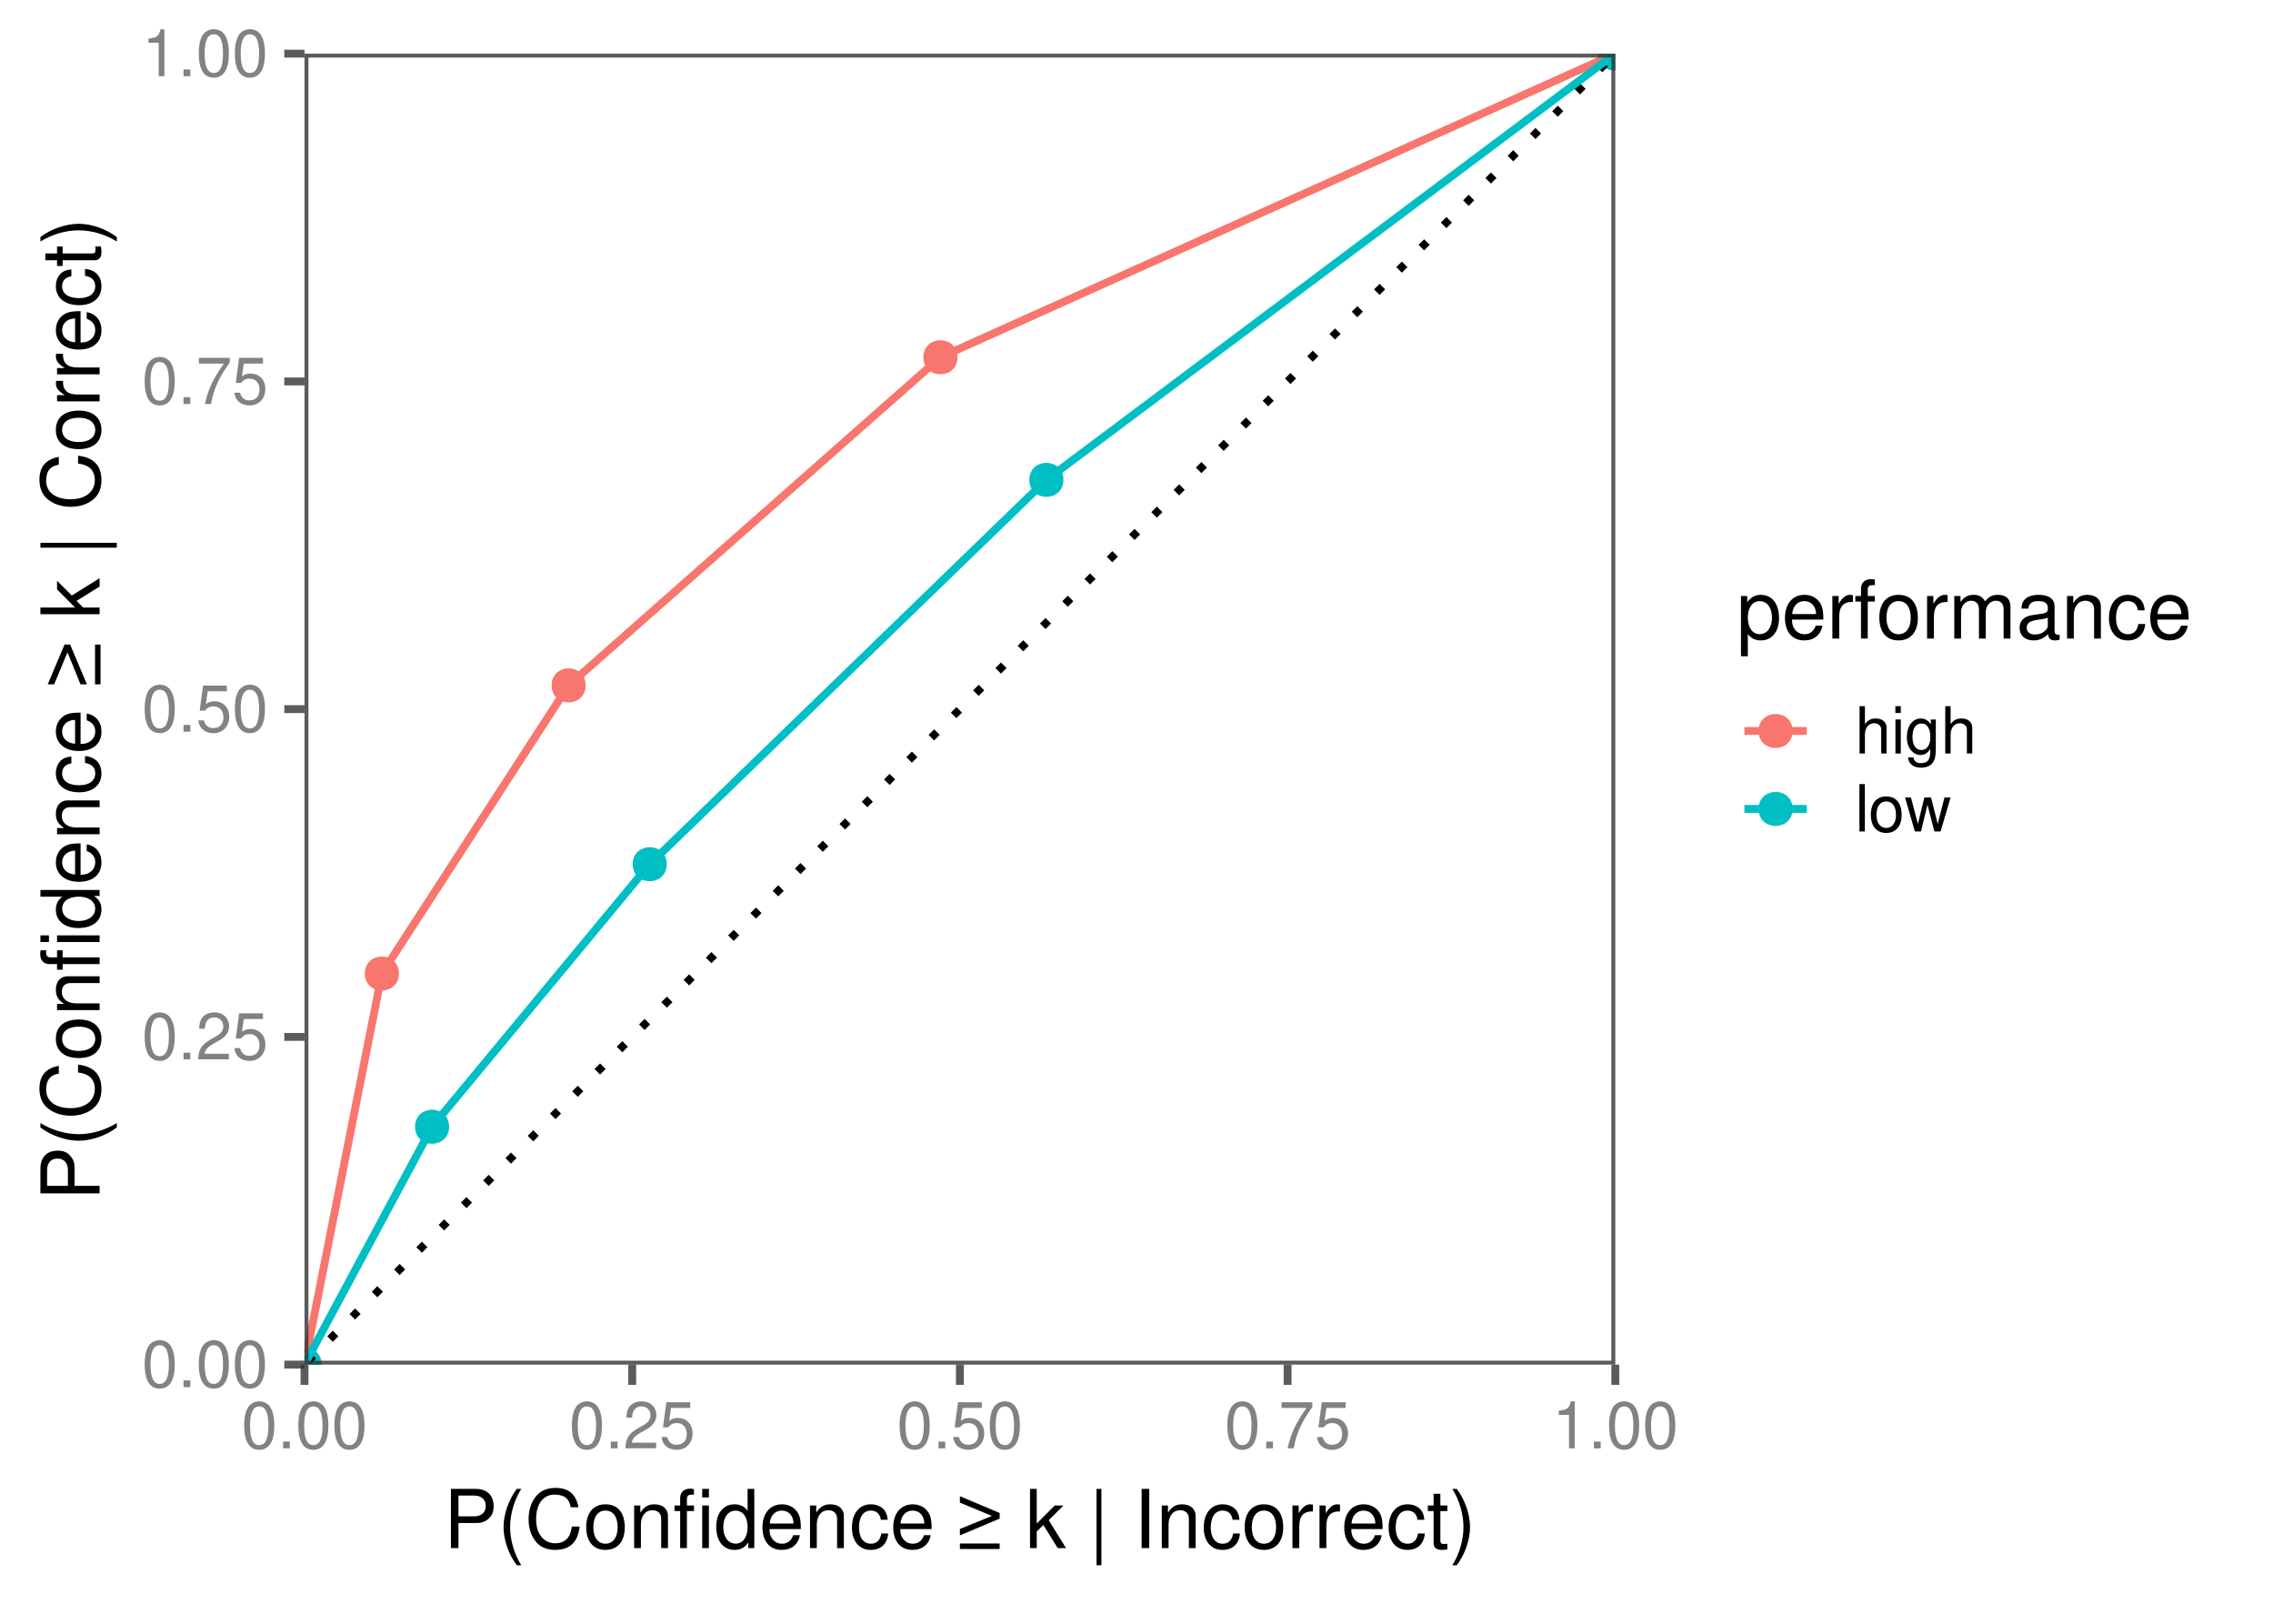
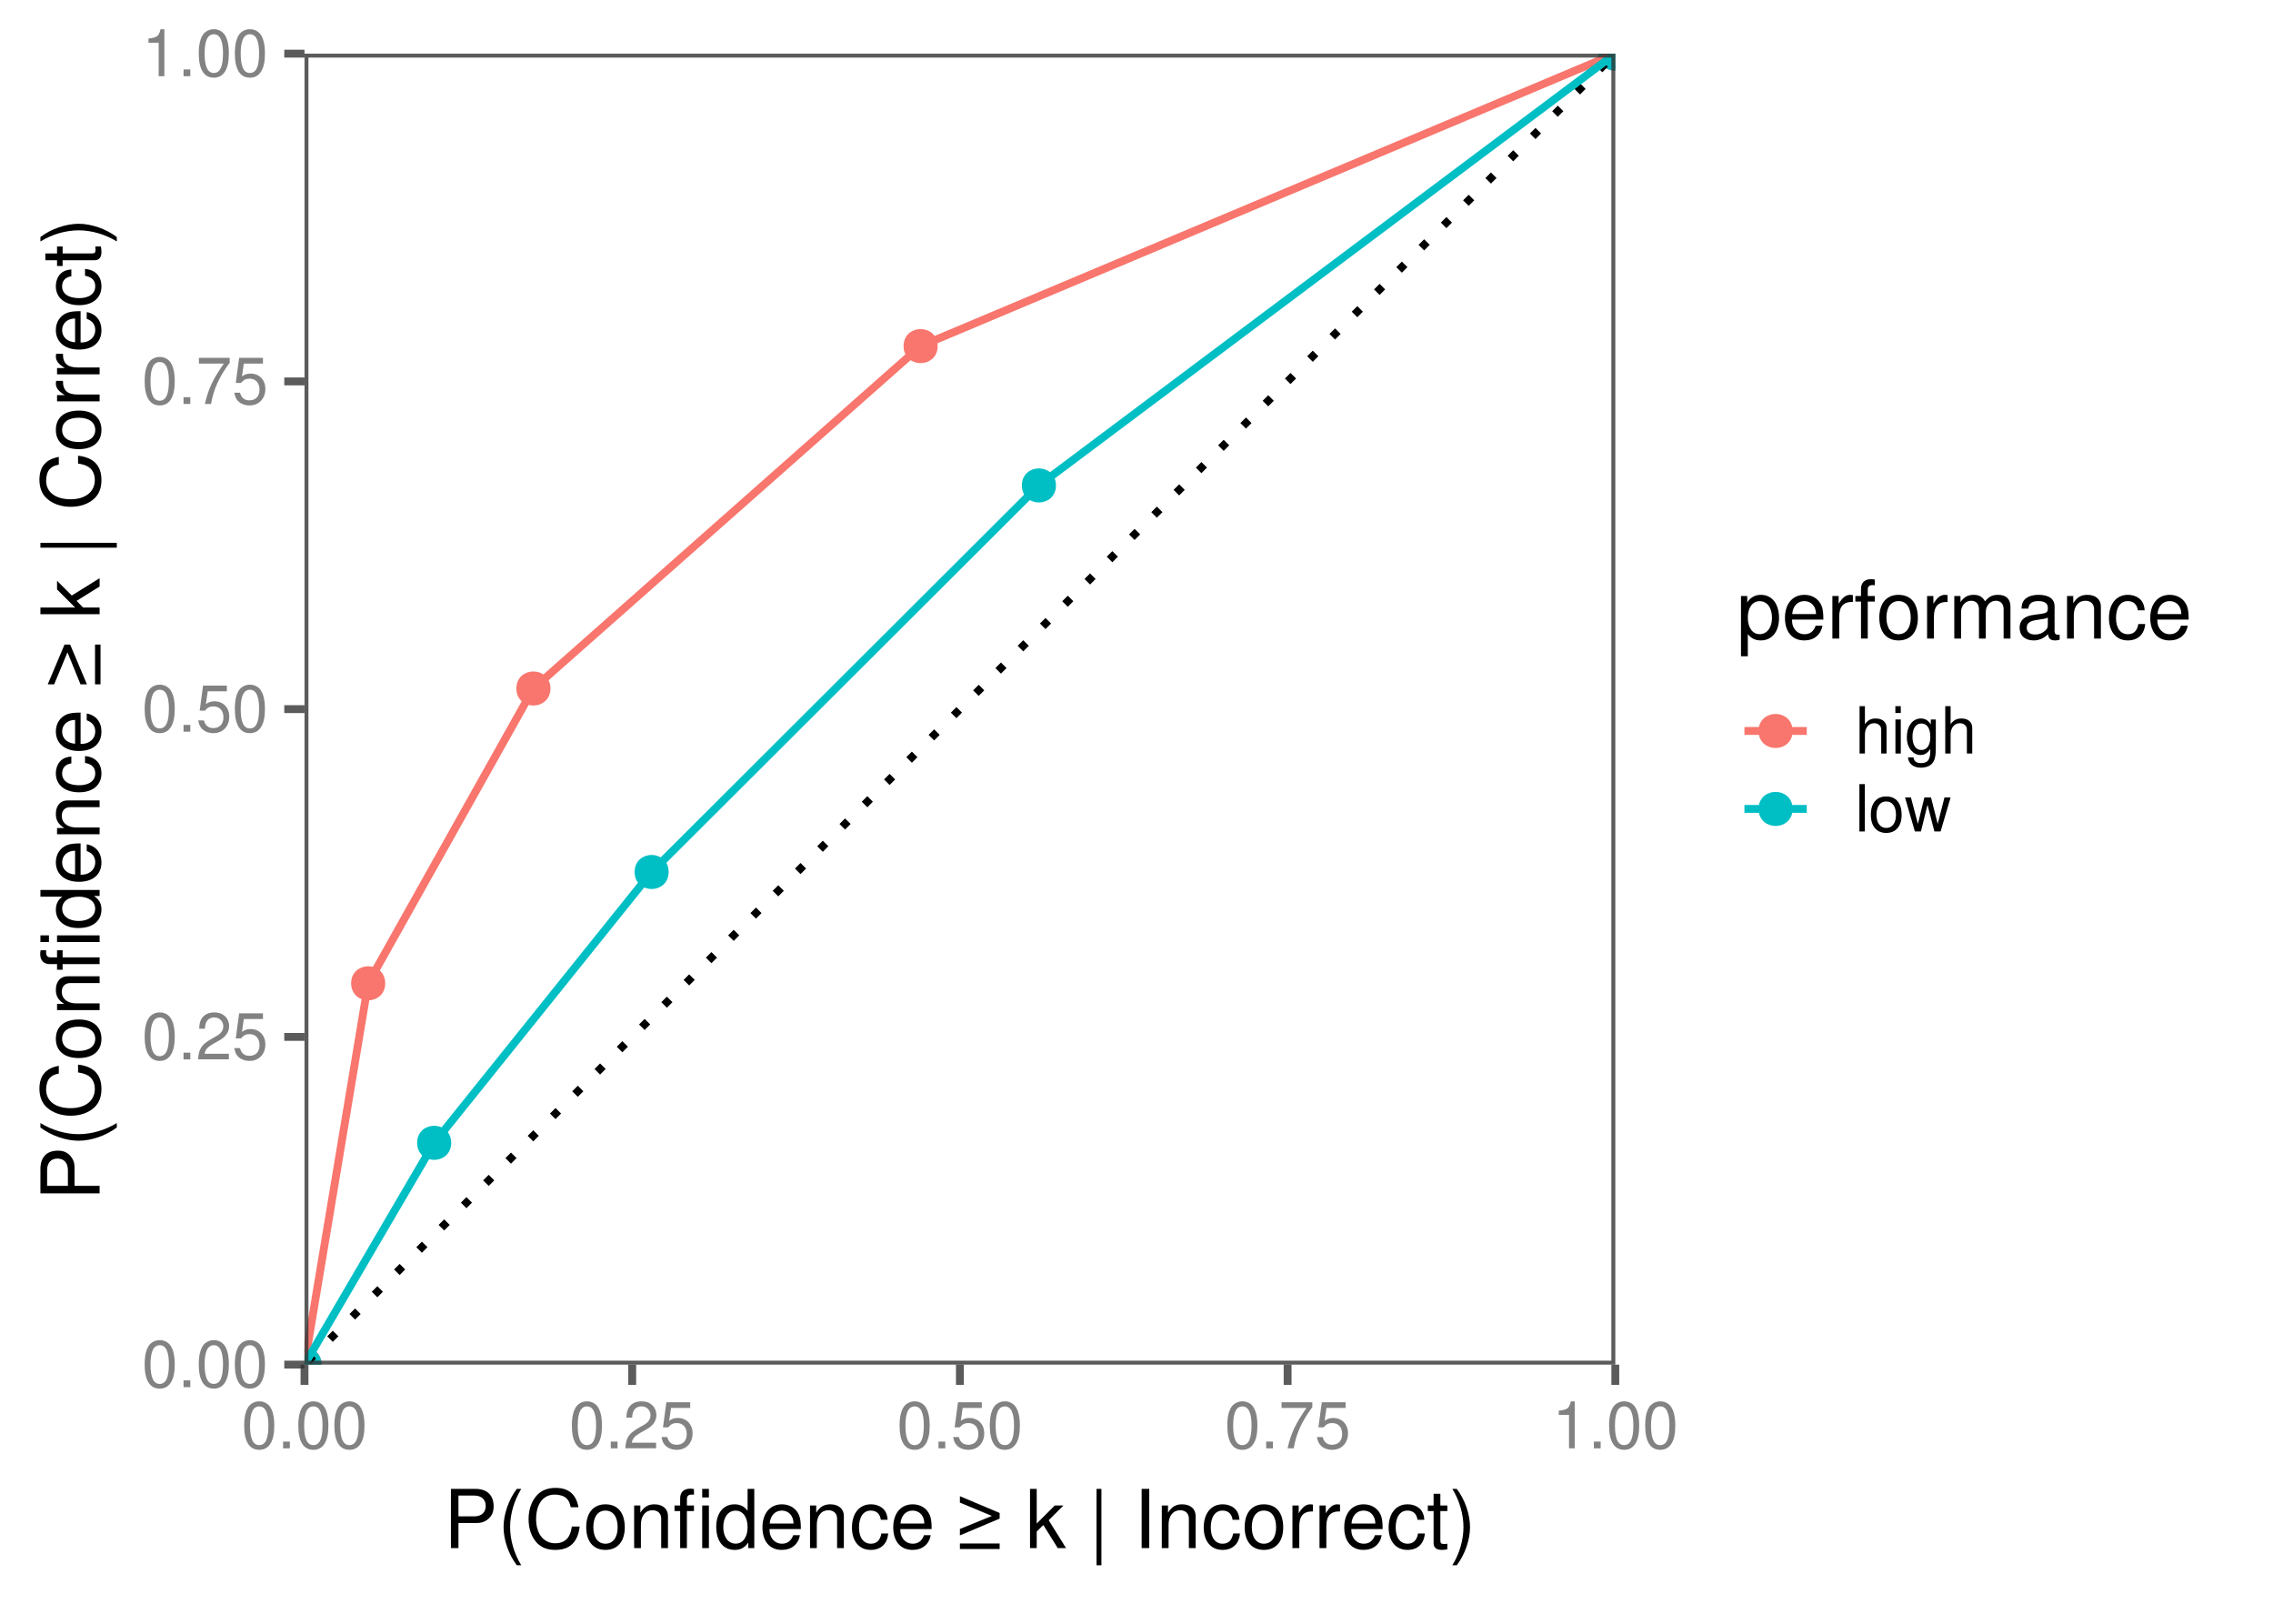
<svg xmlns="http://www.w3.org/2000/svg" xmlns:xlink="http://www.w3.org/1999/xlink" width="504pt" height="360pt" viewBox="0 0 504 360">
  <defs>
    <g>
      <g id="glyph-0-0">
        <path d="M 3.969 -10.422 C 3.016 -10.422 2.141 -9.984 1.609 -9.281 C 0.953 -8.359 0.625 -6.969 0.625 -5.047 C 0.625 -1.531 1.766 0.328 3.969 0.328 C 6.125 0.328 7.297 -1.531 7.297 -4.953 C 7.297 -6.969 6.984 -8.328 6.312 -9.281 C 5.781 -10 4.922 -10.422 3.969 -10.422 Z M 3.969 -9.297 C 5.328 -9.297 6 -7.891 6 -5.078 C 6 -2.109 5.344 -0.719 3.938 -0.719 C 2.594 -0.719 1.922 -2.156 1.922 -5.031 C 1.922 -7.891 2.594 -9.297 3.969 -9.297 Z M 3.969 -9.297 " />
      </g>
      <g id="glyph-0-1">
        <path d="M 2.75 -1.5 L 1.25 -1.5 L 1.25 0 L 2.75 0 Z M 2.75 -1.5 " />
      </g>
      <g id="glyph-0-2">
        <path d="M 7.297 -1.25 L 1.922 -1.25 C 2.047 -2.125 2.5 -2.672 3.766 -3.422 L 5.203 -4.234 C 6.625 -5.031 7.359 -6.094 7.359 -7.375 C 7.359 -8.234 7.016 -9.047 6.406 -9.609 C 5.812 -10.156 5.062 -10.422 4.094 -10.422 C 2.797 -10.422 1.828 -9.953 1.266 -9.062 C 0.906 -8.516 0.75 -7.859 0.719 -6.812 L 1.984 -6.812 C 2.031 -7.516 2.125 -7.938 2.297 -8.281 C 2.625 -8.922 3.281 -9.312 4.047 -9.312 C 5.203 -9.312 6.062 -8.469 6.062 -7.344 C 6.062 -6.516 5.594 -5.797 4.688 -5.266 L 3.359 -4.5 C 1.219 -3.266 0.609 -2.297 0.484 -0.016 L 7.297 -0.016 Z M 7.297 -1.25 " />
      </g>
      <g id="glyph-0-3">
        <path d="M 6.859 -10.219 L 1.578 -10.219 L 0.828 -4.656 L 1.984 -4.656 C 2.578 -5.359 3.062 -5.609 3.875 -5.609 C 5.25 -5.609 6.094 -4.672 6.094 -3.156 C 6.094 -1.688 5.25 -0.797 3.859 -0.797 C 2.75 -0.797 2.078 -1.359 1.766 -2.5 L 0.5 -2.5 C 0.672 -1.672 0.828 -1.266 1.125 -0.891 C 1.703 -0.109 2.734 0.328 3.891 0.328 C 5.953 0.328 7.391 -1.172 7.391 -3.328 C 7.391 -5.344 6.047 -6.734 4.094 -6.734 C 3.375 -6.734 2.797 -6.547 2.203 -6.109 L 2.609 -8.953 L 6.859 -8.953 Z M 6.859 -10.219 " />
      </g>
      <g id="glyph-0-4">
        <path d="M 7.484 -10.219 L 0.656 -10.219 L 0.656 -8.953 L 6.188 -8.953 C 3.75 -5.484 2.75 -3.359 1.984 0 L 3.344 0 C 3.906 -3.266 5.188 -6.078 7.484 -9.141 Z M 7.484 -10.219 " />
      </g>
      <g id="glyph-0-5">
        <path d="M 3.734 -7.422 L 3.734 0 L 5 0 L 5 -10.422 L 4.156 -10.422 C 3.719 -8.812 3.422 -8.594 1.469 -8.344 L 1.469 -7.422 Z M 3.734 -7.422 " />
      </g>
      <g id="glyph-0-6">
        <path d="M 1.016 -10.5 L 1.016 0 L 2.203 0 L 2.203 -4.156 C 2.203 -5.703 3.016 -6.719 4.25 -6.719 C 4.656 -6.719 5.031 -6.594 5.312 -6.375 C 5.656 -6.125 5.812 -5.766 5.812 -5.234 L 5.812 0 L 7 0 L 7 -5.703 C 7 -6.969 6.094 -7.766 4.625 -7.766 C 3.562 -7.766 2.906 -7.438 2.203 -6.516 L 2.203 -10.5 Z M 1.016 -10.5 " />
      </g>
      <g id="glyph-0-7">
        <path d="M 2.156 -7.547 L 0.969 -7.547 L 0.969 0 L 2.156 0 Z M 2.156 -10.5 L 0.953 -10.5 L 0.953 -8.984 L 2.156 -8.984 Z M 2.156 -10.5 " />
      </g>
      <g id="glyph-0-8">
        <path d="M 5.812 -7.547 L 5.812 -6.453 C 5.219 -7.359 4.547 -7.766 3.594 -7.766 C 1.766 -7.766 0.5 -6.062 0.5 -3.641 C 0.5 -2.375 0.812 -1.453 1.453 -0.688 C 2.016 -0.031 2.734 0.328 3.516 0.328 C 4.422 0.328 5.078 -0.078 5.703 -1.016 L 5.703 -0.641 C 5.703 1.391 5.141 2.125 3.641 2.125 C 2.625 2.125 2.094 1.734 1.969 0.859 L 0.75 0.859 C 0.859 2.266 1.969 3.141 3.609 3.141 C 4.719 3.141 5.641 2.781 6.141 2.172 C 6.719 1.469 6.922 0.531 6.922 -1.234 L 6.922 -7.547 Z M 3.719 -6.656 C 4.984 -6.656 5.703 -5.594 5.703 -3.672 C 5.703 -1.844 4.969 -0.781 3.719 -0.781 C 2.484 -0.781 1.75 -1.859 1.75 -3.719 C 1.75 -5.562 2.484 -6.656 3.719 -6.656 Z M 3.719 -6.656 " />
      </g>
      <g id="glyph-0-9">
        <path d="M 2.188 -10.5 L 0.984 -10.5 L 0.984 0 L 2.188 0 Z M 2.188 -10.5 " />
      </g>
      <g id="glyph-0-10">
        <path d="M 3.922 -7.766 C 1.781 -7.766 0.516 -6.25 0.516 -3.719 C 0.516 -1.172 1.781 0.328 3.938 0.328 C 6.062 0.328 7.344 -1.188 7.344 -3.656 C 7.344 -6.281 6.109 -7.766 3.922 -7.766 Z M 3.938 -6.656 C 5.281 -6.656 6.094 -5.547 6.094 -3.672 C 6.094 -1.891 5.266 -0.781 3.938 -0.781 C 2.594 -0.781 1.766 -1.891 1.766 -3.719 C 1.766 -5.547 2.594 -6.656 3.938 -6.656 Z M 3.938 -6.656 " />
      </g>
      <g id="glyph-0-11">
        <path d="M 7.984 0 L 10.203 -7.547 L 8.844 -7.547 L 7.344 -1.672 L 5.859 -7.547 L 4.391 -7.547 L 2.953 -1.672 L 1.406 -7.547 L 0.094 -7.547 L 2.281 0 L 3.625 0 L 5.078 -5.922 L 6.609 0 Z M 7.984 0 " />
      </g>
      <g id="glyph-1-0">
        <path d="M 3.312 -5.562 L 7.438 -5.562 C 8.453 -5.562 9.266 -5.875 9.969 -6.5 C 10.766 -7.219 11.109 -8.062 11.109 -9.266 C 11.109 -11.734 9.641 -13.125 7.062 -13.125 L 1.641 -13.125 L 1.641 0 L 3.312 0 Z M 3.312 -7.031 L 3.312 -11.641 L 6.797 -11.641 C 8.406 -11.641 9.359 -10.781 9.359 -9.344 C 9.359 -7.906 8.406 -7.031 6.797 -7.031 Z M 3.312 -7.031 " />
      </g>
      <g id="glyph-1-1">
        <path d="M 4.25 -13.125 C 2.453 -10.766 1.312 -7.484 1.312 -4.656 C 1.312 -1.812 2.453 1.453 4.25 3.812 L 5.234 3.812 C 3.656 1.234 2.766 -1.781 2.766 -4.656 C 2.766 -7.531 3.656 -10.562 5.234 -13.125 Z M 4.25 -13.125 " />
      </g>
      <g id="glyph-1-2">
        <path d="M 11.922 -9.047 C 11.391 -11.938 9.734 -13.344 6.859 -13.344 C 5.094 -13.344 3.672 -12.781 2.703 -11.703 C 1.516 -10.406 0.859 -8.531 0.859 -6.406 C 0.859 -4.25 1.531 -2.391 2.75 -1.109 C 3.781 -0.078 5.078 0.406 6.781 0.406 C 9.984 0.406 11.797 -1.312 12.188 -4.781 L 10.453 -4.781 C 10.312 -3.891 10.141 -3.281 9.859 -2.75 C 9.328 -1.672 8.203 -1.062 6.797 -1.062 C 4.188 -1.062 2.531 -3.156 2.531 -6.422 C 2.531 -9.797 4.109 -11.859 6.656 -11.859 C 7.719 -11.859 8.719 -11.562 9.25 -11.031 C 9.734 -10.578 10.016 -10.047 10.203 -9.047 Z M 11.922 -9.047 " />
      </g>
      <g id="glyph-1-3">
        <path d="M 4.891 -9.703 C 2.234 -9.703 0.641 -7.812 0.641 -4.641 C 0.641 -1.453 2.234 0.406 4.906 0.406 C 7.578 0.406 9.188 -1.469 9.188 -4.578 C 9.188 -7.844 7.625 -9.703 4.891 -9.703 Z M 4.906 -8.312 C 6.609 -8.312 7.609 -6.938 7.609 -4.594 C 7.609 -2.359 6.562 -0.969 4.906 -0.969 C 3.234 -0.969 2.219 -2.359 2.219 -4.641 C 2.219 -6.938 3.234 -8.312 4.906 -8.312 Z M 4.906 -8.312 " />
      </g>
      <g id="glyph-1-4">
        <path d="M 1.266 -9.438 L 1.266 0 L 2.766 0 L 2.766 -5.203 C 2.766 -7.125 3.781 -8.391 5.328 -8.391 C 6.516 -8.391 7.266 -7.672 7.266 -6.531 L 7.266 0 L 8.766 0 L 8.766 -7.125 C 8.766 -8.688 7.594 -9.703 5.781 -9.703 C 4.375 -9.703 3.469 -9.156 2.641 -7.844 L 2.641 -9.438 Z M 1.266 -9.438 " />
      </g>
      <g id="glyph-1-5">
        <path d="M 4.531 -9.438 L 2.969 -9.438 L 2.969 -10.906 C 2.969 -11.531 3.312 -11.859 4.016 -11.859 C 4.141 -11.859 4.188 -11.859 4.531 -11.844 L 4.531 -13.078 C 4.188 -13.156 4 -13.172 3.688 -13.172 C 2.297 -13.172 1.469 -12.391 1.469 -11.031 L 1.469 -9.438 L 0.219 -9.438 L 0.219 -8.203 L 1.469 -8.203 L 1.469 0 L 2.969 0 L 2.969 -8.203 L 4.531 -8.203 Z M 7.844 -9.438 L 6.359 -9.438 L 6.359 0 L 7.844 0 Z M 7.844 -13.125 L 6.359 -13.125 L 6.359 -11.234 L 7.844 -11.234 Z M 7.844 -13.125 " />
      </g>
      <g id="glyph-1-6">
        <path d="M 8.906 -13.125 L 7.422 -13.125 L 7.422 -8.25 C 6.781 -9.203 5.781 -9.703 4.516 -9.703 C 2.062 -9.703 0.469 -7.734 0.469 -4.734 C 0.469 -1.547 2.016 0.406 4.578 0.406 C 5.875 0.406 6.766 -0.078 7.578 -1.234 L 7.578 0 L 8.906 0 Z M 4.766 -8.297 C 6.391 -8.297 7.422 -6.875 7.422 -4.609 C 7.422 -2.438 6.375 -0.984 4.781 -0.984 C 3.125 -0.984 2.031 -2.453 2.031 -4.641 C 2.031 -6.844 3.125 -8.297 4.766 -8.297 Z M 4.766 -8.297 " />
      </g>
      <g id="glyph-1-7">
        <path d="M 9.234 -4.219 C 9.234 -5.656 9.125 -6.516 8.859 -7.219 C 8.25 -8.766 6.797 -9.703 5.047 -9.703 C 2.406 -9.703 0.719 -7.703 0.719 -4.594 C 0.719 -1.469 2.344 0.406 5 0.406 C 7.156 0.406 8.656 -0.812 9.031 -2.859 L 7.531 -2.859 C 7.109 -1.625 6.266 -0.969 5.062 -0.969 C 4.109 -0.969 3.297 -1.406 2.797 -2.203 C 2.438 -2.734 2.297 -3.281 2.281 -4.219 Z M 2.328 -5.438 C 2.453 -7.188 3.516 -8.312 5.016 -8.312 C 6.547 -8.312 7.609 -7.125 7.609 -5.438 Z M 2.328 -5.438 " />
      </g>
      <g id="glyph-1-8">
        <path d="M 8.484 -6.266 C 8.406 -7.188 8.203 -7.781 7.844 -8.297 C 7.203 -9.188 6.062 -9.703 4.75 -9.703 C 2.203 -9.703 0.562 -7.688 0.562 -4.547 C 0.562 -1.516 2.172 0.406 4.734 0.406 C 6.984 0.406 8.406 -0.938 8.594 -3.234 L 7.078 -3.234 C 6.828 -1.734 6.047 -0.969 4.766 -0.969 C 3.109 -0.969 2.125 -2.328 2.125 -4.547 C 2.125 -6.906 3.094 -8.312 4.734 -8.312 C 6 -8.312 6.781 -7.578 6.969 -6.266 Z M 8.484 -6.266 " />
      </g>
      <g id="glyph-1-9">
</g>
      <g id="glyph-1-10">
        <path d="M 9.312 -1.016 L 0.5 -1.016 L 0.5 0.203 L 9.312 0.203 Z M 9.312 -7.781 L 0.5 -11.5 L 0.5 -10.078 L 7.594 -7.125 L 0.5 -4.234 L 0.5 -2.812 L 9.312 -6.531 Z M 9.312 -7.781 " />
      </g>
      <g id="glyph-1-11">
        <path d="M 2.531 -13.125 L 1.047 -13.125 L 1.047 0 L 2.531 0 L 2.531 -3.672 L 4 -5.109 L 7.188 0 L 9.031 0 L 5.188 -6.172 L 8.453 -9.438 L 6.531 -9.438 L 2.531 -5.438 Z M 2.531 -13.125 " />
      </g>
      <g id="glyph-1-12">
        <path d="M 1.797 -13.125 L 1.797 3.812 L 2.875 3.812 L 2.875 -13.125 Z M 1.797 -13.125 " />
      </g>
      <g id="glyph-1-13">
        <path d="M 3.484 -13.125 L 1.797 -13.125 L 1.797 0 L 3.484 0 Z M 3.484 -13.125 " />
      </g>
      <g id="glyph-1-14">
        <path d="M 1.234 -9.438 L 1.234 0 L 2.75 0 L 2.75 -4.891 C 2.766 -7.156 3.703 -8.172 5.781 -8.125 L 5.781 -9.641 C 5.531 -9.688 5.375 -9.703 5.203 -9.703 C 4.234 -9.703 3.484 -9.125 2.625 -7.719 L 2.625 -9.438 Z M 1.234 -9.438 " />
      </g>
      <g id="glyph-1-15">
        <path d="M 4.578 -9.438 L 3.031 -9.438 L 3.031 -12.031 L 1.531 -12.031 L 1.531 -9.438 L 0.25 -9.438 L 0.25 -8.203 L 1.531 -8.203 L 1.531 -1.078 C 1.531 -0.109 2.172 0.406 3.344 0.406 C 3.75 0.406 4.062 0.375 4.578 0.281 L 4.578 -0.969 C 4.359 -0.922 4.156 -0.906 3.859 -0.906 C 3.203 -0.906 3.031 -1.078 3.031 -1.75 L 3.031 -8.203 L 4.578 -8.203 Z M 4.578 -9.438 " />
      </g>
      <g id="glyph-1-16">
        <path d="M 1.672 3.812 C 3.469 1.453 4.609 -1.812 4.609 -4.641 C 4.609 -7.484 3.469 -10.766 1.672 -13.125 L 0.688 -13.125 C 2.266 -10.547 3.156 -7.531 3.156 -4.641 C 3.156 -1.781 2.266 1.266 0.688 3.812 Z M 1.672 3.812 " />
      </g>
      <g id="glyph-1-17">
        <path d="M 0.969 3.922 L 2.484 3.922 L 2.484 -0.984 C 3.281 -0.016 4.156 0.406 5.375 0.406 C 7.828 0.406 9.406 -1.547 9.406 -4.547 C 9.406 -7.719 7.859 -9.703 5.359 -9.703 C 4.094 -9.703 3.062 -9.125 2.359 -8.016 L 2.359 -9.438 L 0.969 -9.438 Z M 5.109 -8.297 C 6.766 -8.297 7.844 -6.844 7.844 -4.594 C 7.844 -2.453 6.75 -0.984 5.109 -0.984 C 3.516 -0.984 2.484 -2.438 2.484 -4.641 C 2.484 -6.859 3.516 -8.297 5.109 -8.297 Z M 5.109 -8.297 " />
      </g>
      <g id="glyph-1-18">
        <path d="M 4.641 -9.438 L 3.078 -9.438 L 3.078 -10.906 C 3.078 -11.531 3.422 -11.859 4.125 -11.859 C 4.25 -11.859 4.297 -11.859 4.641 -11.844 L 4.641 -13.078 C 4.297 -13.156 4.109 -13.172 3.797 -13.172 C 2.406 -13.172 1.578 -12.391 1.578 -11.031 L 1.578 -9.438 L 0.328 -9.438 L 0.328 -8.203 L 1.578 -8.203 L 1.578 0 L 3.078 0 L 3.078 -8.203 L 4.641 -8.203 Z M 4.641 -9.438 " />
      </g>
      <g id="glyph-1-19">
        <path d="M 1.266 -9.438 L 1.266 0 L 2.766 0 L 2.766 -5.922 C 2.766 -7.297 3.766 -8.391 4.984 -8.391 C 6.109 -8.391 6.734 -7.703 6.734 -6.5 L 6.734 0 L 8.25 0 L 8.25 -5.922 C 8.25 -7.297 9.234 -8.391 10.453 -8.391 C 11.562 -8.391 12.203 -7.688 12.203 -6.5 L 12.203 0 L 13.719 0 L 13.719 -7.078 C 13.719 -8.766 12.75 -9.703 10.984 -9.703 C 9.719 -9.703 8.969 -9.328 8.078 -8.266 C 7.531 -9.266 6.766 -9.703 5.547 -9.703 C 4.281 -9.703 3.438 -9.234 2.641 -8.094 L 2.641 -9.438 Z M 1.266 -9.438 " />
      </g>
      <g id="glyph-1-20">
        <path d="M 9.625 -0.875 C 9.469 -0.844 9.391 -0.844 9.312 -0.844 C 8.781 -0.844 8.5 -1.109 8.5 -1.578 L 8.5 -7.125 C 8.5 -8.797 7.266 -9.703 4.953 -9.703 C 3.562 -9.703 2.469 -9.312 1.812 -8.609 C 1.391 -8.125 1.203 -7.578 1.172 -6.641 L 2.688 -6.641 C 2.812 -7.797 3.484 -8.312 4.891 -8.312 C 6.266 -8.312 7 -7.812 7 -6.906 L 7 -6.516 C 6.984 -5.875 6.656 -5.641 5.438 -5.469 C 3.312 -5.203 2.984 -5.125 2.406 -4.891 C 1.312 -4.422 0.75 -3.594 0.75 -2.375 C 0.75 -0.672 1.938 0.406 3.859 0.406 C 5.047 0.406 6 0 7.062 -0.969 C 7.156 0 7.625 0.406 8.609 0.406 C 8.922 0.406 9.125 0.375 9.625 0.25 Z M 7 -2.969 C 7 -2.469 6.859 -2.156 6.406 -1.75 C 5.797 -1.188 5.062 -0.906 4.172 -0.906 C 3 -0.906 2.328 -1.453 2.328 -2.406 C 2.328 -3.406 2.969 -3.906 4.594 -4.141 C 6.188 -4.359 6.5 -4.422 7 -4.656 Z M 7 -2.969 " />
      </g>
      <g id="glyph-2-0">
        <path d="M -5.562 -3.312 L -5.562 -7.438 C -5.562 -8.453 -5.875 -9.266 -6.5 -9.969 C -7.219 -10.766 -8.062 -11.109 -9.266 -11.109 C -11.734 -11.109 -13.125 -9.641 -13.125 -7.062 L -13.125 -1.641 L 0 -1.641 L 0 -3.312 Z M -7.031 -3.312 L -11.641 -3.312 L -11.641 -6.797 C -11.641 -8.406 -10.781 -9.359 -9.344 -9.359 C -7.906 -9.359 -7.031 -8.406 -7.031 -6.797 Z M -7.031 -3.312 " />
      </g>
      <g id="glyph-2-1">
        <path d="M -13.125 -4.25 C -10.766 -2.453 -7.484 -1.312 -4.656 -1.312 C -1.812 -1.312 1.453 -2.453 3.812 -4.25 L 3.812 -5.234 C 1.234 -3.656 -1.781 -2.766 -4.656 -2.766 C -7.531 -2.766 -10.562 -3.656 -13.125 -5.234 Z M -13.125 -4.25 " />
      </g>
      <g id="glyph-2-2">
        <path d="M -9.047 -11.922 C -11.938 -11.391 -13.344 -9.734 -13.344 -6.859 C -13.344 -5.094 -12.781 -3.672 -11.703 -2.703 C -10.406 -1.516 -8.531 -0.859 -6.406 -0.859 C -4.25 -0.859 -2.391 -1.531 -1.109 -2.75 C -0.078 -3.781 0.406 -5.078 0.406 -6.781 C 0.406 -9.984 -1.312 -11.797 -4.781 -12.188 L -4.781 -10.453 C -3.891 -10.312 -3.281 -10.141 -2.75 -9.859 C -1.672 -9.328 -1.062 -8.203 -1.062 -6.797 C -1.062 -4.188 -3.156 -2.531 -6.422 -2.531 C -9.797 -2.531 -11.859 -4.109 -11.859 -6.656 C -11.859 -7.719 -11.562 -8.719 -11.031 -9.25 C -10.578 -9.734 -10.047 -10.016 -9.047 -10.203 Z M -9.047 -11.922 " />
      </g>
      <g id="glyph-2-3">
        <path d="M -9.703 -4.891 C -9.703 -2.234 -7.812 -0.641 -4.641 -0.641 C -1.453 -0.641 0.406 -2.234 0.406 -4.906 C 0.406 -7.578 -1.469 -9.188 -4.578 -9.188 C -7.844 -9.188 -9.703 -7.625 -9.703 -4.891 Z M -8.312 -4.906 C -8.312 -6.609 -6.938 -7.609 -4.594 -7.609 C -2.359 -7.609 -0.969 -6.562 -0.969 -4.906 C -0.969 -3.234 -2.359 -2.219 -4.641 -2.219 C -6.938 -2.219 -8.312 -3.234 -8.312 -4.906 Z M -8.312 -4.906 " />
      </g>
      <g id="glyph-2-4">
        <path d="M -9.438 -1.266 L 0 -1.266 L 0 -2.766 L -5.203 -2.766 C -7.125 -2.766 -8.391 -3.781 -8.391 -5.328 C -8.391 -6.516 -7.672 -7.266 -6.531 -7.266 L 0 -7.266 L 0 -8.766 L -7.125 -8.766 C -8.688 -8.766 -9.703 -7.594 -9.703 -5.781 C -9.703 -4.375 -9.156 -3.469 -7.844 -2.641 L -9.438 -2.641 Z M -9.438 -1.266 " />
      </g>
      <g id="glyph-2-5">
        <path d="M -9.438 -4.531 L -9.438 -2.969 L -10.906 -2.969 C -11.531 -2.969 -11.859 -3.312 -11.859 -4.016 C -11.859 -4.141 -11.859 -4.188 -11.844 -4.531 L -13.078 -4.531 C -13.156 -4.188 -13.172 -4 -13.172 -3.688 C -13.172 -2.297 -12.391 -1.469 -11.031 -1.469 L -9.438 -1.469 L -9.438 -0.219 L -8.203 -0.219 L -8.203 -1.469 L 0 -1.469 L 0 -2.969 L -8.203 -2.969 L -8.203 -4.531 Z M -9.438 -7.844 L -9.438 -6.359 L 0 -6.359 L 0 -7.844 Z M -13.125 -7.844 L -13.125 -6.359 L -11.234 -6.359 L -11.234 -7.844 Z M -13.125 -7.844 " />
      </g>
      <g id="glyph-2-6">
        <path d="M -13.125 -8.906 L -13.125 -7.422 L -8.25 -7.422 C -9.203 -6.781 -9.703 -5.781 -9.703 -4.516 C -9.703 -2.062 -7.734 -0.469 -4.734 -0.469 C -1.547 -0.469 0.406 -2.016 0.406 -4.578 C 0.406 -5.875 -0.078 -6.766 -1.234 -7.578 L 0 -7.578 L 0 -8.906 Z M -8.297 -4.766 C -8.297 -6.391 -6.875 -7.422 -4.609 -7.422 C -2.438 -7.422 -0.984 -6.375 -0.984 -4.781 C -0.984 -3.125 -2.453 -2.031 -4.641 -2.031 C -6.844 -2.031 -8.297 -3.125 -8.297 -4.766 Z M -8.297 -4.766 " />
      </g>
      <g id="glyph-2-7">
        <path d="M -4.219 -9.234 C -5.656 -9.234 -6.516 -9.125 -7.219 -8.859 C -8.766 -8.25 -9.703 -6.797 -9.703 -5.047 C -9.703 -2.406 -7.703 -0.719 -4.594 -0.719 C -1.469 -0.719 0.406 -2.344 0.406 -5 C 0.406 -7.156 -0.812 -8.656 -2.859 -9.031 L -2.859 -7.531 C -1.625 -7.109 -0.969 -6.266 -0.969 -5.062 C -0.969 -4.109 -1.406 -3.297 -2.203 -2.797 C -2.734 -2.438 -3.281 -2.297 -4.219 -2.281 Z M -5.438 -2.328 C -7.188 -2.453 -8.312 -3.516 -8.312 -5.016 C -8.312 -6.547 -7.125 -7.609 -5.438 -7.609 Z M -5.438 -2.328 " />
      </g>
      <g id="glyph-2-8">
        <path d="M -6.266 -8.484 C -7.188 -8.406 -7.781 -8.203 -8.297 -7.844 C -9.188 -7.203 -9.703 -6.062 -9.703 -4.75 C -9.703 -2.203 -7.688 -0.562 -4.547 -0.562 C -1.516 -0.562 0.406 -2.172 0.406 -4.734 C 0.406 -6.984 -0.938 -8.406 -3.234 -8.594 L -3.234 -7.078 C -1.734 -6.828 -0.969 -6.047 -0.969 -4.766 C -0.969 -3.109 -2.328 -2.125 -4.547 -2.125 C -6.906 -2.125 -8.312 -3.094 -8.312 -4.734 C -8.312 -6 -7.578 -6.781 -6.266 -6.969 Z M -6.266 -8.484 " />
      </g>
      <g id="glyph-2-9">
</g>
      <g id="glyph-2-10">
        <path d="M -1.016 -9.312 L -1.016 -0.5 L 0.203 -0.5 L 0.203 -9.312 Z M -7.781 -9.312 L -11.5 -0.5 L -10.078 -0.5 L -7.125 -7.594 L -4.234 -0.5 L -2.812 -0.5 L -6.531 -9.312 Z M -7.781 -9.312 " />
      </g>
      <g id="glyph-2-11">
        <path d="M -13.125 -2.531 L -13.125 -1.047 L 0 -1.047 L 0 -2.531 L -3.672 -2.531 L -5.109 -4 L 0 -7.188 L 0 -9.031 L -6.172 -5.188 L -9.438 -8.453 L -9.438 -6.531 L -5.438 -2.531 Z M -13.125 -2.531 " />
      </g>
      <g id="glyph-2-12">
        <path d="M -13.125 -1.797 L 3.812 -1.797 L 3.812 -2.875 L -13.125 -2.875 Z M -13.125 -1.797 " />
      </g>
      <g id="glyph-2-13">
        <path d="M -9.438 -1.234 L 0 -1.234 L 0 -2.75 L -4.891 -2.75 C -7.156 -2.766 -8.172 -3.703 -8.125 -5.781 L -9.641 -5.781 C -9.688 -5.531 -9.703 -5.375 -9.703 -5.203 C -9.703 -4.234 -9.125 -3.484 -7.719 -2.625 L -9.438 -2.625 Z M -9.438 -1.234 " />
      </g>
      <g id="glyph-2-14">
        <path d="M -9.438 -4.578 L -9.438 -3.031 L -12.031 -3.031 L -12.031 -1.531 L -9.438 -1.531 L -9.438 -0.25 L -8.203 -0.25 L -8.203 -1.531 L -1.078 -1.531 C -0.109 -1.531 0.406 -2.172 0.406 -3.344 C 0.406 -3.75 0.375 -4.062 0.281 -4.578 L -0.969 -4.578 C -0.922 -4.359 -0.906 -4.156 -0.906 -3.859 C -0.906 -3.203 -1.078 -3.031 -1.75 -3.031 L -8.203 -3.031 L -8.203 -4.578 Z M -9.438 -4.578 " />
      </g>
      <g id="glyph-2-15">
        <path d="M 3.812 -1.672 C 1.453 -3.469 -1.812 -4.609 -4.641 -4.609 C -7.484 -4.609 -10.766 -3.469 -13.125 -1.672 L -13.125 -0.688 C -10.547 -2.266 -7.531 -3.156 -4.641 -3.156 C -1.781 -3.156 1.266 -2.266 3.812 -0.688 Z M 3.812 -1.672 " />
      </g>
    </g>
    <clipPath id="clip-0">
      <path clip-rule="nonzero" d="M 354 11.898 L 358.168 11.898 L 358.168 16 L 354 16 Z M 354 11.898 " />
    </clipPath>
    <clipPath id="clip-1">
      <path clip-rule="nonzero" d="M 67.52 299 L 71 299 L 71 302.547 L 67.52 302.547 Z M 67.52 299 " />
    </clipPath>
    <clipPath id="clip-2">
      <path clip-rule="nonzero" d="M 67.52 298 L 72 298 L 72 302.547 L 67.52 302.547 Z M 67.52 298 " />
    </clipPath>
    <clipPath id="clip-3">
      <path clip-rule="nonzero" d="M 354 11.898 L 358.168 11.898 L 358.168 16 L 354 16 Z M 354 11.898 " />
    </clipPath>
    <clipPath id="clip-4">
      <path clip-rule="nonzero" d="M 67.52 299 L 71 299 L 71 302.547 L 67.52 302.547 Z M 67.52 299 " />
    </clipPath>
    <clipPath id="clip-5">
      <path clip-rule="nonzero" d="M 67.52 298 L 72 298 L 72 302.547 L 67.52 302.547 Z M 67.52 298 " />
    </clipPath>
    <clipPath id="clip-6">
      <path clip-rule="nonzero" d="M 67.52 11.898 L 358.168 11.898 L 358.168 302.547 L 67.52 302.547 Z M 67.52 11.898 " />
    </clipPath>
  </defs>
  <g clip-path="url(#clip-0)">
    <path fill-rule="nonzero" fill="rgb(97.255%, 46.275%, 42.745%)" fill-opacity="1" stroke-width="1.16" stroke-linecap="round" stroke-linejoin="round" stroke="rgb(97.255%, 46.275%, 42.745%)" stroke-opacity="1" stroke-miterlimit="10" d="M 361.367 11.898 C 361.367 16.164 354.969 16.164 354.969 11.898 C 354.969 7.633 361.367 7.633 361.367 11.898 " />
  </g>
-   <path fill-rule="nonzero" fill="rgb(97.255%, 46.275%, 42.745%)" fill-opacity="1" stroke-width="1.16" stroke-linecap="round" stroke-linejoin="round" stroke="rgb(97.255%, 46.275%, 42.745%)" stroke-opacity="1" stroke-miterlimit="10" d="M 211.723 79.207 C 211.723 83.473 205.324 83.473 205.324 79.207 C 205.324 74.941 211.723 74.941 211.723 79.207 " />
-   <path fill-rule="nonzero" fill="rgb(97.255%, 46.275%, 42.745%)" fill-opacity="1" stroke-width="1.16" stroke-linecap="round" stroke-linejoin="round" stroke="rgb(97.255%, 46.275%, 42.745%)" stroke-opacity="1" stroke-miterlimit="10" d="M 129.285 151.953 C 129.285 156.219 122.891 156.219 122.891 151.953 C 122.891 147.688 129.285 147.688 129.285 151.953 " />
-   <path fill-rule="nonzero" fill="rgb(97.255%, 46.275%, 42.745%)" fill-opacity="1" stroke-width="1.16" stroke-linecap="round" stroke-linejoin="round" stroke="rgb(97.255%, 46.275%, 42.745%)" stroke-opacity="1" stroke-miterlimit="10" d="M 87.875 215.844 C 87.875 220.109 81.477 220.109 81.477 215.844 C 81.477 211.578 87.875 211.578 87.875 215.844 " />
+   <path fill-rule="nonzero" fill="rgb(97.255%, 46.275%, 42.745%)" fill-opacity="1" stroke-width="1.16" stroke-linecap="round" stroke-linejoin="round" stroke="rgb(97.255%, 46.275%, 42.745%)" stroke-opacity="1" stroke-miterlimit="10" d="M 207.328 76.734 C 207.328 81 200.934 81 200.934 76.734 C 200.934 72.469 207.328 72.469 207.328 76.734 " />
+   <path fill-rule="nonzero" fill="rgb(97.255%, 46.275%, 42.745%)" fill-opacity="1" stroke-width="1.16" stroke-linecap="round" stroke-linejoin="round" stroke="rgb(97.255%, 46.275%, 42.745%)" stroke-opacity="1" stroke-miterlimit="10" d="M 121.469 152.645 C 121.469 156.91 115.074 156.91 115.074 152.645 C 115.074 148.383 121.469 148.383 121.469 152.645 " />
+   <path fill-rule="nonzero" fill="rgb(97.255%, 46.275%, 42.745%)" fill-opacity="1" stroke-width="1.16" stroke-linecap="round" stroke-linejoin="round" stroke="rgb(97.255%, 46.275%, 42.745%)" stroke-opacity="1" stroke-miterlimit="10" d="M 84.836 218.008 C 84.836 222.273 78.441 222.273 78.441 218.008 C 78.441 213.746 84.836 213.746 84.836 218.008 " />
  <g clip-path="url(#clip-1)">
    <path fill-rule="nonzero" fill="rgb(97.255%, 46.275%, 42.745%)" fill-opacity="1" d="M 70.719 302.547 C 70.719 306.812 64.32 306.812 64.32 302.547 C 64.32 298.281 70.719 298.281 70.719 302.547 " />
  </g>
  <g clip-path="url(#clip-2)">
    <path fill="none" stroke-width="1.16" stroke-linecap="round" stroke-linejoin="round" stroke="rgb(97.255%, 46.275%, 42.745%)" stroke-opacity="1" stroke-miterlimit="10" d="M 70.719 302.547 C 70.719 306.812 64.32 306.812 64.32 302.547 C 64.32 298.281 70.719 298.281 70.719 302.547 " />
  </g>
  <g clip-path="url(#clip-3)">
    <path fill-rule="nonzero" fill="rgb(0%, 74.902%, 76.863%)" fill-opacity="1" stroke-width="1.16" stroke-linecap="round" stroke-linejoin="round" stroke="rgb(0%, 74.902%, 76.863%)" stroke-opacity="1" stroke-miterlimit="10" d="M 361.367 11.898 C 361.367 16.164 354.969 16.164 354.969 11.898 C 354.969 7.633 361.367 7.633 361.367 11.898 " />
  </g>
-   <path fill-rule="nonzero" fill="rgb(0%, 74.902%, 76.863%)" fill-opacity="1" stroke-width="1.16" stroke-linecap="round" stroke-linejoin="round" stroke="rgb(0%, 74.902%, 76.863%)" stroke-opacity="1" stroke-miterlimit="10" d="M 235.215 106.391 C 235.215 110.656 228.816 110.656 228.816 106.391 C 228.816 102.125 235.215 102.125 235.215 106.391 " />
-   <path fill-rule="nonzero" fill="rgb(0%, 74.902%, 76.863%)" fill-opacity="1" stroke-width="1.16" stroke-linecap="round" stroke-linejoin="round" stroke="rgb(0%, 74.902%, 76.863%)" stroke-opacity="1" stroke-miterlimit="10" d="M 147.258 191.602 C 147.258 195.867 140.859 195.867 140.859 191.602 C 140.859 187.336 147.258 187.336 147.258 191.602 " />
-   <path fill-rule="nonzero" fill="rgb(0%, 74.902%, 76.863%)" fill-opacity="1" stroke-width="1.16" stroke-linecap="round" stroke-linejoin="round" stroke="rgb(0%, 74.902%, 76.863%)" stroke-opacity="1" stroke-miterlimit="10" d="M 99.008 249.809 C 99.008 254.074 92.609 254.074 92.609 249.809 C 92.609 245.543 99.008 245.543 99.008 249.809 " />
+   <path fill-rule="nonzero" fill="rgb(0%, 74.902%, 76.863%)" fill-opacity="1" stroke-width="1.16" stroke-linecap="round" stroke-linejoin="round" stroke="rgb(0%, 74.902%, 76.863%)" stroke-opacity="1" stroke-miterlimit="10" d="M 233.562 107.625 C 233.562 111.891 227.164 111.891 227.164 107.625 C 227.164 103.359 233.562 103.359 233.562 107.625 " />
+   <path fill-rule="nonzero" fill="rgb(0%, 74.902%, 76.863%)" fill-opacity="1" stroke-width="1.16" stroke-linecap="round" stroke-linejoin="round" stroke="rgb(0%, 74.902%, 76.863%)" stroke-opacity="1" stroke-miterlimit="10" d="M 147.684 193.328 C 147.684 197.594 141.289 197.594 141.289 193.328 C 141.289 189.062 147.684 189.062 147.684 193.328 " />
+   <path fill-rule="nonzero" fill="rgb(0%, 74.902%, 76.863%)" fill-opacity="1" stroke-width="1.16" stroke-linecap="round" stroke-linejoin="round" stroke="rgb(0%, 74.902%, 76.863%)" stroke-opacity="1" stroke-miterlimit="10" d="M 99.469 253.379 C 99.469 257.645 93.07 257.645 93.07 253.379 C 93.07 249.113 99.469 249.113 99.469 253.379 " />
  <g clip-path="url(#clip-4)">
    <path fill-rule="nonzero" fill="rgb(0%, 74.902%, 76.863%)" fill-opacity="1" d="M 70.719 302.547 C 70.719 306.812 64.32 306.812 64.32 302.547 C 64.32 298.281 70.719 298.281 70.719 302.547 " />
  </g>
  <g clip-path="url(#clip-5)">
    <path fill="none" stroke-width="1.16" stroke-linecap="round" stroke-linejoin="round" stroke="rgb(0%, 74.902%, 76.863%)" stroke-opacity="1" stroke-miterlimit="10" d="M 70.719 302.547 C 70.719 306.812 64.32 306.812 64.32 302.547 C 64.32 298.281 70.719 298.281 70.719 302.547 " />
  </g>
  <g clip-path="url(#clip-6)">
    <path fill="none" stroke-width="1.746" stroke-linecap="butt" stroke-linejoin="round" stroke="rgb(0%, 0%, 0%)" stroke-opacity="1" stroke-dasharray="1.746 5.238" stroke-miterlimit="10" d="M -223.129 593.195 L 648.816 -278.75 " />
-     <path fill="none" stroke-width="1.746" stroke-linecap="butt" stroke-linejoin="round" stroke="rgb(97.255%, 46.275%, 42.745%)" stroke-opacity="1" stroke-miterlimit="10" d="M 358.168 11.898 L 208.523 79.207 L 126.086 151.953 L 84.676 215.844 L 67.52 302.547 " />
-     <path fill="none" stroke-width="1.746" stroke-linecap="butt" stroke-linejoin="round" stroke="rgb(0%, 74.902%, 76.863%)" stroke-opacity="1" stroke-miterlimit="10" d="M 358.168 11.898 L 232.016 106.391 L 144.059 191.602 L 95.809 249.809 L 67.52 302.547 " />
+     <path fill="none" stroke-width="1.746" stroke-linecap="butt" stroke-linejoin="round" stroke="rgb(97.255%, 46.275%, 42.745%)" stroke-opacity="1" stroke-miterlimit="10" d="M 358.168 11.898 L 204.129 76.734 L 118.273 152.645 L 81.637 218.008 L 67.52 302.547 " />
+     <path fill="none" stroke-width="1.746" stroke-linecap="butt" stroke-linejoin="round" stroke="rgb(0%, 74.902%, 76.863%)" stroke-opacity="1" stroke-miterlimit="10" d="M 358.168 11.898 L 230.363 107.625 L 144.488 193.328 L 96.27 253.379 L 67.52 302.547 " />
    <path fill="none" stroke-width="1.746" stroke-linecap="round" stroke-linejoin="round" stroke="rgb(20%, 20%, 20%)" stroke-opacity="0.8" stroke-miterlimit="10" d="M 67.52 302.547 L 358.168 302.547 L 358.168 11.898 L 67.52 11.898 Z M 67.52 302.547 " />
  </g>
  <g fill="rgb(30.196%, 30.196%, 30.196%)" fill-opacity="0.698">
    <use xlink:href="#glyph-0-0" x="31.449" y="307.544" />
    <use xlink:href="#glyph-0-1" x="39.449" y="307.544" />
    <use xlink:href="#glyph-0-0" x="43.449" y="307.544" />
    <use xlink:href="#glyph-0-0" x="51.449" y="307.544" />
  </g>
  <g fill="rgb(30.196%, 30.196%, 30.196%)" fill-opacity="0.698">
    <use xlink:href="#glyph-0-0" x="31.449" y="234.884" />
    <use xlink:href="#glyph-0-1" x="39.449" y="234.884" />
    <use xlink:href="#glyph-0-2" x="43.449" y="234.884" />
    <use xlink:href="#glyph-0-3" x="51.449" y="234.884" />
  </g>
  <g fill="rgb(30.196%, 30.196%, 30.196%)" fill-opacity="0.698">
    <use xlink:href="#glyph-0-0" x="31.449" y="162.22" />
    <use xlink:href="#glyph-0-1" x="39.449" y="162.22" />
    <use xlink:href="#glyph-0-3" x="43.449" y="162.22" />
    <use xlink:href="#glyph-0-0" x="51.449" y="162.22" />
  </g>
  <g fill="rgb(30.196%, 30.196%, 30.196%)" fill-opacity="0.698">
    <use xlink:href="#glyph-0-0" x="31.449" y="89.56" />
    <use xlink:href="#glyph-0-1" x="39.449" y="89.56" />
    <use xlink:href="#glyph-0-4" x="43.449" y="89.56" />
    <use xlink:href="#glyph-0-3" x="51.449" y="89.56" />
  </g>
  <g fill="rgb(30.196%, 30.196%, 30.196%)" fill-opacity="0.698">
    <use xlink:href="#glyph-0-5" x="31.449" y="16.896" />
    <use xlink:href="#glyph-0-1" x="39.449" y="16.896" />
    <use xlink:href="#glyph-0-0" x="43.449" y="16.896" />
    <use xlink:href="#glyph-0-0" x="51.449" y="16.896" />
  </g>
  <path fill="none" stroke-width="1.746" stroke-linecap="butt" stroke-linejoin="round" stroke="rgb(20%, 20%, 20%)" stroke-opacity="0.8" stroke-miterlimit="10" d="M 63.035 302.547 L 67.52 302.547 " />
  <path fill="none" stroke-width="1.746" stroke-linecap="butt" stroke-linejoin="round" stroke="rgb(20%, 20%, 20%)" stroke-opacity="0.8" stroke-miterlimit="10" d="M 63.035 229.887 L 67.52 229.887 " />
  <path fill="none" stroke-width="1.746" stroke-linecap="butt" stroke-linejoin="round" stroke="rgb(20%, 20%, 20%)" stroke-opacity="0.8" stroke-miterlimit="10" d="M 63.035 157.223 L 67.52 157.223 " />
  <path fill="none" stroke-width="1.746" stroke-linecap="butt" stroke-linejoin="round" stroke="rgb(20%, 20%, 20%)" stroke-opacity="0.8" stroke-miterlimit="10" d="M 63.035 84.562 L 67.52 84.562 " />
  <path fill="none" stroke-width="1.746" stroke-linecap="butt" stroke-linejoin="round" stroke="rgb(20%, 20%, 20%)" stroke-opacity="0.8" stroke-miterlimit="10" d="M 63.035 11.898 L 67.52 11.898 " />
  <path fill="none" stroke-width="1.746" stroke-linecap="butt" stroke-linejoin="round" stroke="rgb(20%, 20%, 20%)" stroke-opacity="0.8" stroke-miterlimit="10" d="M 67.52 307.031 L 67.52 302.547 " />
  <path fill="none" stroke-width="1.746" stroke-linecap="butt" stroke-linejoin="round" stroke="rgb(20%, 20%, 20%)" stroke-opacity="0.8" stroke-miterlimit="10" d="M 140.18 307.031 L 140.18 302.547 " />
  <path fill="none" stroke-width="1.746" stroke-linecap="butt" stroke-linejoin="round" stroke="rgb(20%, 20%, 20%)" stroke-opacity="0.8" stroke-miterlimit="10" d="M 212.844 307.031 L 212.844 302.547 " />
  <path fill="none" stroke-width="1.746" stroke-linecap="butt" stroke-linejoin="round" stroke="rgb(20%, 20%, 20%)" stroke-opacity="0.8" stroke-miterlimit="10" d="M 285.508 307.031 L 285.508 302.547 " />
  <path fill="none" stroke-width="1.746" stroke-linecap="butt" stroke-linejoin="round" stroke="rgb(20%, 20%, 20%)" stroke-opacity="0.8" stroke-miterlimit="10" d="M 358.168 307.031 L 358.168 302.547 " />
  <g fill="rgb(30.196%, 30.196%, 30.196%)" fill-opacity="0.698">
    <use xlink:href="#glyph-0-0" x="53.52" y="321.114" />
    <use xlink:href="#glyph-0-1" x="61.52" y="321.114" />
    <use xlink:href="#glyph-0-0" x="65.52" y="321.114" />
    <use xlink:href="#glyph-0-0" x="73.52" y="321.114" />
  </g>
  <g fill="rgb(30.196%, 30.196%, 30.196%)" fill-opacity="0.698">
    <use xlink:href="#glyph-0-0" x="126.18" y="321.114" />
    <use xlink:href="#glyph-0-1" x="134.18" y="321.114" />
    <use xlink:href="#glyph-0-2" x="138.18" y="321.114" />
    <use xlink:href="#glyph-0-3" x="146.18" y="321.114" />
  </g>
  <g fill="rgb(30.196%, 30.196%, 30.196%)" fill-opacity="0.698">
    <use xlink:href="#glyph-0-0" x="198.844" y="321.114" />
    <use xlink:href="#glyph-0-1" x="206.844" y="321.114" />
    <use xlink:href="#glyph-0-3" x="210.844" y="321.114" />
    <use xlink:href="#glyph-0-0" x="218.844" y="321.114" />
  </g>
  <g fill="rgb(30.196%, 30.196%, 30.196%)" fill-opacity="0.698">
    <use xlink:href="#glyph-0-0" x="271.508" y="321.114" />
    <use xlink:href="#glyph-0-1" x="279.508" y="321.114" />
    <use xlink:href="#glyph-0-4" x="283.508" y="321.114" />
    <use xlink:href="#glyph-0-3" x="291.508" y="321.114" />
  </g>
  <g fill="rgb(30.196%, 30.196%, 30.196%)" fill-opacity="0.698">
    <use xlink:href="#glyph-0-5" x="344.168" y="321.114" />
    <use xlink:href="#glyph-0-1" x="352.168" y="321.114" />
    <use xlink:href="#glyph-0-0" x="356.168" y="321.114" />
    <use xlink:href="#glyph-0-0" x="364.168" y="321.114" />
  </g>
  <g fill="rgb(0%, 0%, 0%)" fill-opacity="1">
    <use xlink:href="#glyph-1-0" x="98.344" y="343.224" />
    <use xlink:href="#glyph-1-1" x="110.344" y="343.224" />
    <use xlink:href="#glyph-1-2" x="116.344" y="343.224" />
    <use xlink:href="#glyph-1-3" x="129.344" y="343.224" />
    <use xlink:href="#glyph-1-4" x="139.344" y="343.224" />
    <use xlink:href="#glyph-1-5" x="149.344" y="343.224" />
    <use xlink:href="#glyph-1-6" x="158.344" y="343.224" />
    <use xlink:href="#glyph-1-7" x="168.344" y="343.224" />
    <use xlink:href="#glyph-1-4" x="178.344" y="343.224" />
    <use xlink:href="#glyph-1-8" x="188.344" y="343.224" />
    <use xlink:href="#glyph-1-7" x="197.344" y="343.224" />
    <use xlink:href="#glyph-1-9" x="207.344" y="343.224" />
    <use xlink:href="#glyph-1-10" x="212.344" y="343.224" />
    <use xlink:href="#glyph-1-9" x="222.344" y="343.224" />
    <use xlink:href="#glyph-1-11" x="227.344" y="343.224" />
    <use xlink:href="#glyph-1-9" x="236.344" y="343.224" />
    <use xlink:href="#glyph-1-12" x="241.344" y="343.224" />
    <use xlink:href="#glyph-1-9" x="246.344" y="343.224" />
    <use xlink:href="#glyph-1-13" x="251.344" y="343.224" />
    <use xlink:href="#glyph-1-4" x="256.344" y="343.224" />
    <use xlink:href="#glyph-1-8" x="266.344" y="343.224" />
    <use xlink:href="#glyph-1-3" x="275.344" y="343.224" />
    <use xlink:href="#glyph-1-14" x="285.344" y="343.224" />
    <use xlink:href="#glyph-1-14" x="291.344" y="343.224" />
    <use xlink:href="#glyph-1-7" x="297.344" y="343.224" />
    <use xlink:href="#glyph-1-8" x="307.344" y="343.224" />
    <use xlink:href="#glyph-1-15" x="316.344" y="343.224" />
    <use xlink:href="#glyph-1-16" x="321.344" y="343.224" />
  </g>
  <g fill="rgb(0%, 0%, 0%)" fill-opacity="1">
    <use xlink:href="#glyph-2-0" x="22.087" y="266.223" />
    <use xlink:href="#glyph-2-1" x="22.087" y="254.223" />
    <use xlink:href="#glyph-2-2" x="22.087" y="248.223" />
    <use xlink:href="#glyph-2-3" x="22.087" y="235.223" />
    <use xlink:href="#glyph-2-4" x="22.087" y="225.223" />
    <use xlink:href="#glyph-2-5" x="22.087" y="215.223" />
    <use xlink:href="#glyph-2-6" x="22.087" y="206.223" />
    <use xlink:href="#glyph-2-7" x="22.087" y="196.223" />
    <use xlink:href="#glyph-2-4" x="22.087" y="186.223" />
    <use xlink:href="#glyph-2-8" x="22.087" y="176.223" />
    <use xlink:href="#glyph-2-7" x="22.087" y="167.223" />
    <use xlink:href="#glyph-2-9" x="22.087" y="157.223" />
    <use xlink:href="#glyph-2-10" x="22.087" y="152.223" />
    <use xlink:href="#glyph-2-9" x="22.087" y="142.223" />
    <use xlink:href="#glyph-2-11" x="22.087" y="137.223" />
    <use xlink:href="#glyph-2-9" x="22.087" y="128.223" />
    <use xlink:href="#glyph-2-12" x="22.087" y="123.223" />
    <use xlink:href="#glyph-2-9" x="22.087" y="118.223" />
    <use xlink:href="#glyph-2-2" x="22.087" y="113.223" />
    <use xlink:href="#glyph-2-3" x="22.087" y="100.223" />
    <use xlink:href="#glyph-2-13" x="22.087" y="90.223" />
    <use xlink:href="#glyph-2-13" x="22.087" y="84.223" />
    <use xlink:href="#glyph-2-7" x="22.087" y="78.223" />
    <use xlink:href="#glyph-2-8" x="22.087" y="68.223" />
    <use xlink:href="#glyph-2-14" x="22.087" y="59.223" />
    <use xlink:href="#glyph-2-15" x="22.087" y="54.223" />
  </g>
  <g fill="rgb(0%, 0%, 0%)" fill-opacity="1">
    <use xlink:href="#glyph-1-17" x="385.066" y="141.583" />
    <use xlink:href="#glyph-1-7" x="395.066" y="141.583" />
    <use xlink:href="#glyph-1-14" x="405.066" y="141.583" />
    <use xlink:href="#glyph-1-18" x="411.066" y="141.583" />
    <use xlink:href="#glyph-1-3" x="416.066" y="141.583" />
    <use xlink:href="#glyph-1-14" x="426.066" y="141.583" />
    <use xlink:href="#glyph-1-19" x="432.066" y="141.583" />
    <use xlink:href="#glyph-1-20" x="447.066" y="141.583" />
    <use xlink:href="#glyph-1-4" x="457.066" y="141.583" />
    <use xlink:href="#glyph-1-8" x="467.066" y="141.583" />
    <use xlink:href="#glyph-1-7" x="476.066" y="141.583" />
  </g>
  <path fill-rule="nonzero" fill="rgb(97.255%, 46.275%, 42.745%)" fill-opacity="1" stroke-width="1.16" stroke-linecap="round" stroke-linejoin="round" stroke="rgb(97.255%, 46.275%, 42.745%)" stroke-opacity="1" stroke-miterlimit="10" d="M 396.906 162.066 C 396.906 166.332 390.508 166.332 390.508 162.066 C 390.508 157.801 396.906 157.801 396.906 162.066 " />
  <path fill="none" stroke-width="1.746" stroke-linecap="butt" stroke-linejoin="round" stroke="rgb(97.255%, 46.275%, 42.745%)" stroke-opacity="1" stroke-miterlimit="10" d="M 386.797 162.066 L 400.621 162.066 " />
  <path fill-rule="nonzero" fill="rgb(0%, 74.902%, 76.863%)" fill-opacity="1" stroke-width="1.16" stroke-linecap="round" stroke-linejoin="round" stroke="rgb(0%, 74.902%, 76.863%)" stroke-opacity="1" stroke-miterlimit="10" d="M 396.906 179.348 C 396.906 183.613 390.508 183.613 390.508 179.348 C 390.508 175.082 396.906 175.082 396.906 179.348 " />
  <path fill="none" stroke-width="1.746" stroke-linecap="butt" stroke-linejoin="round" stroke="rgb(0%, 74.902%, 76.863%)" stroke-opacity="1" stroke-miterlimit="10" d="M 386.797 179.348 L 400.621 179.348 " />
  <g fill="rgb(0%, 0%, 0%)" fill-opacity="1">
    <use xlink:href="#glyph-0-6" x="411.312" y="167.063" />
    <use xlink:href="#glyph-0-7" x="419.312" y="167.063" />
    <use xlink:href="#glyph-0-8" x="422.312" y="167.063" />
    <use xlink:href="#glyph-0-6" x="430.312" y="167.063" />
  </g>
  <g fill="rgb(0%, 0%, 0%)" fill-opacity="1">
    <use xlink:href="#glyph-0-9" x="411.312" y="184.345" />
    <use xlink:href="#glyph-0-10" x="414.312" y="184.345" />
    <use xlink:href="#glyph-0-11" x="422.312" y="184.345" />
  </g>
</svg>
